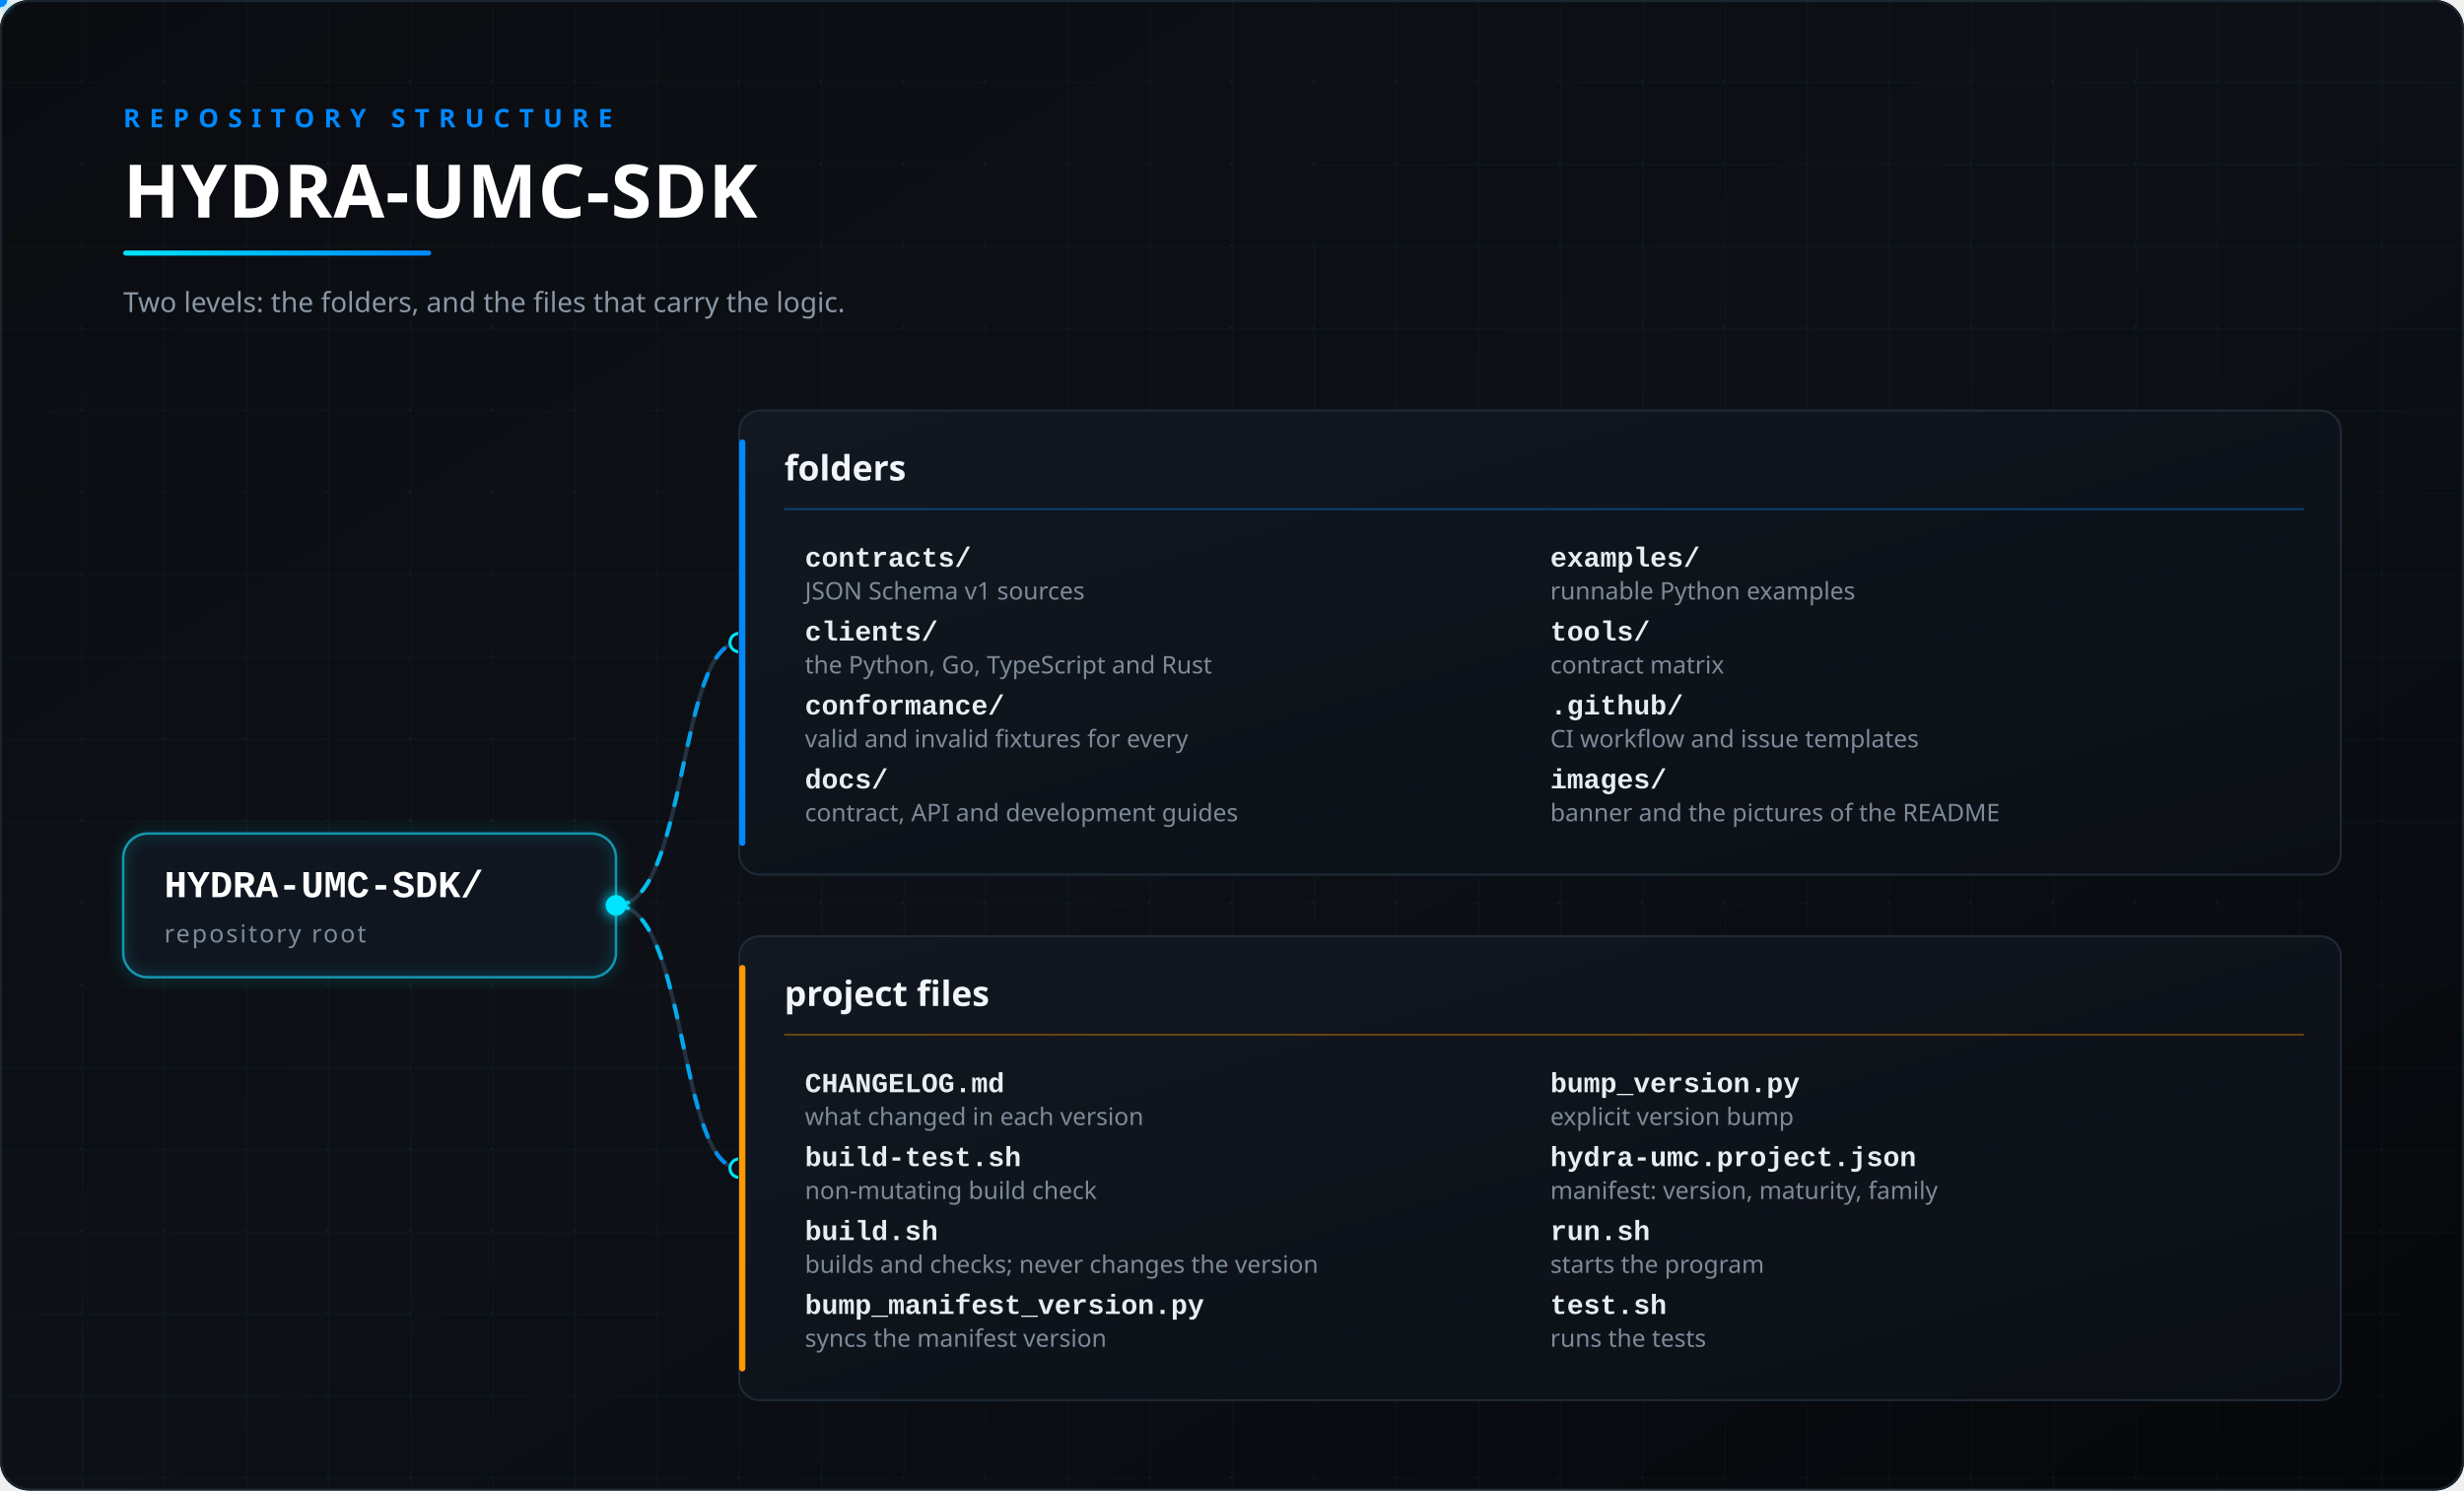
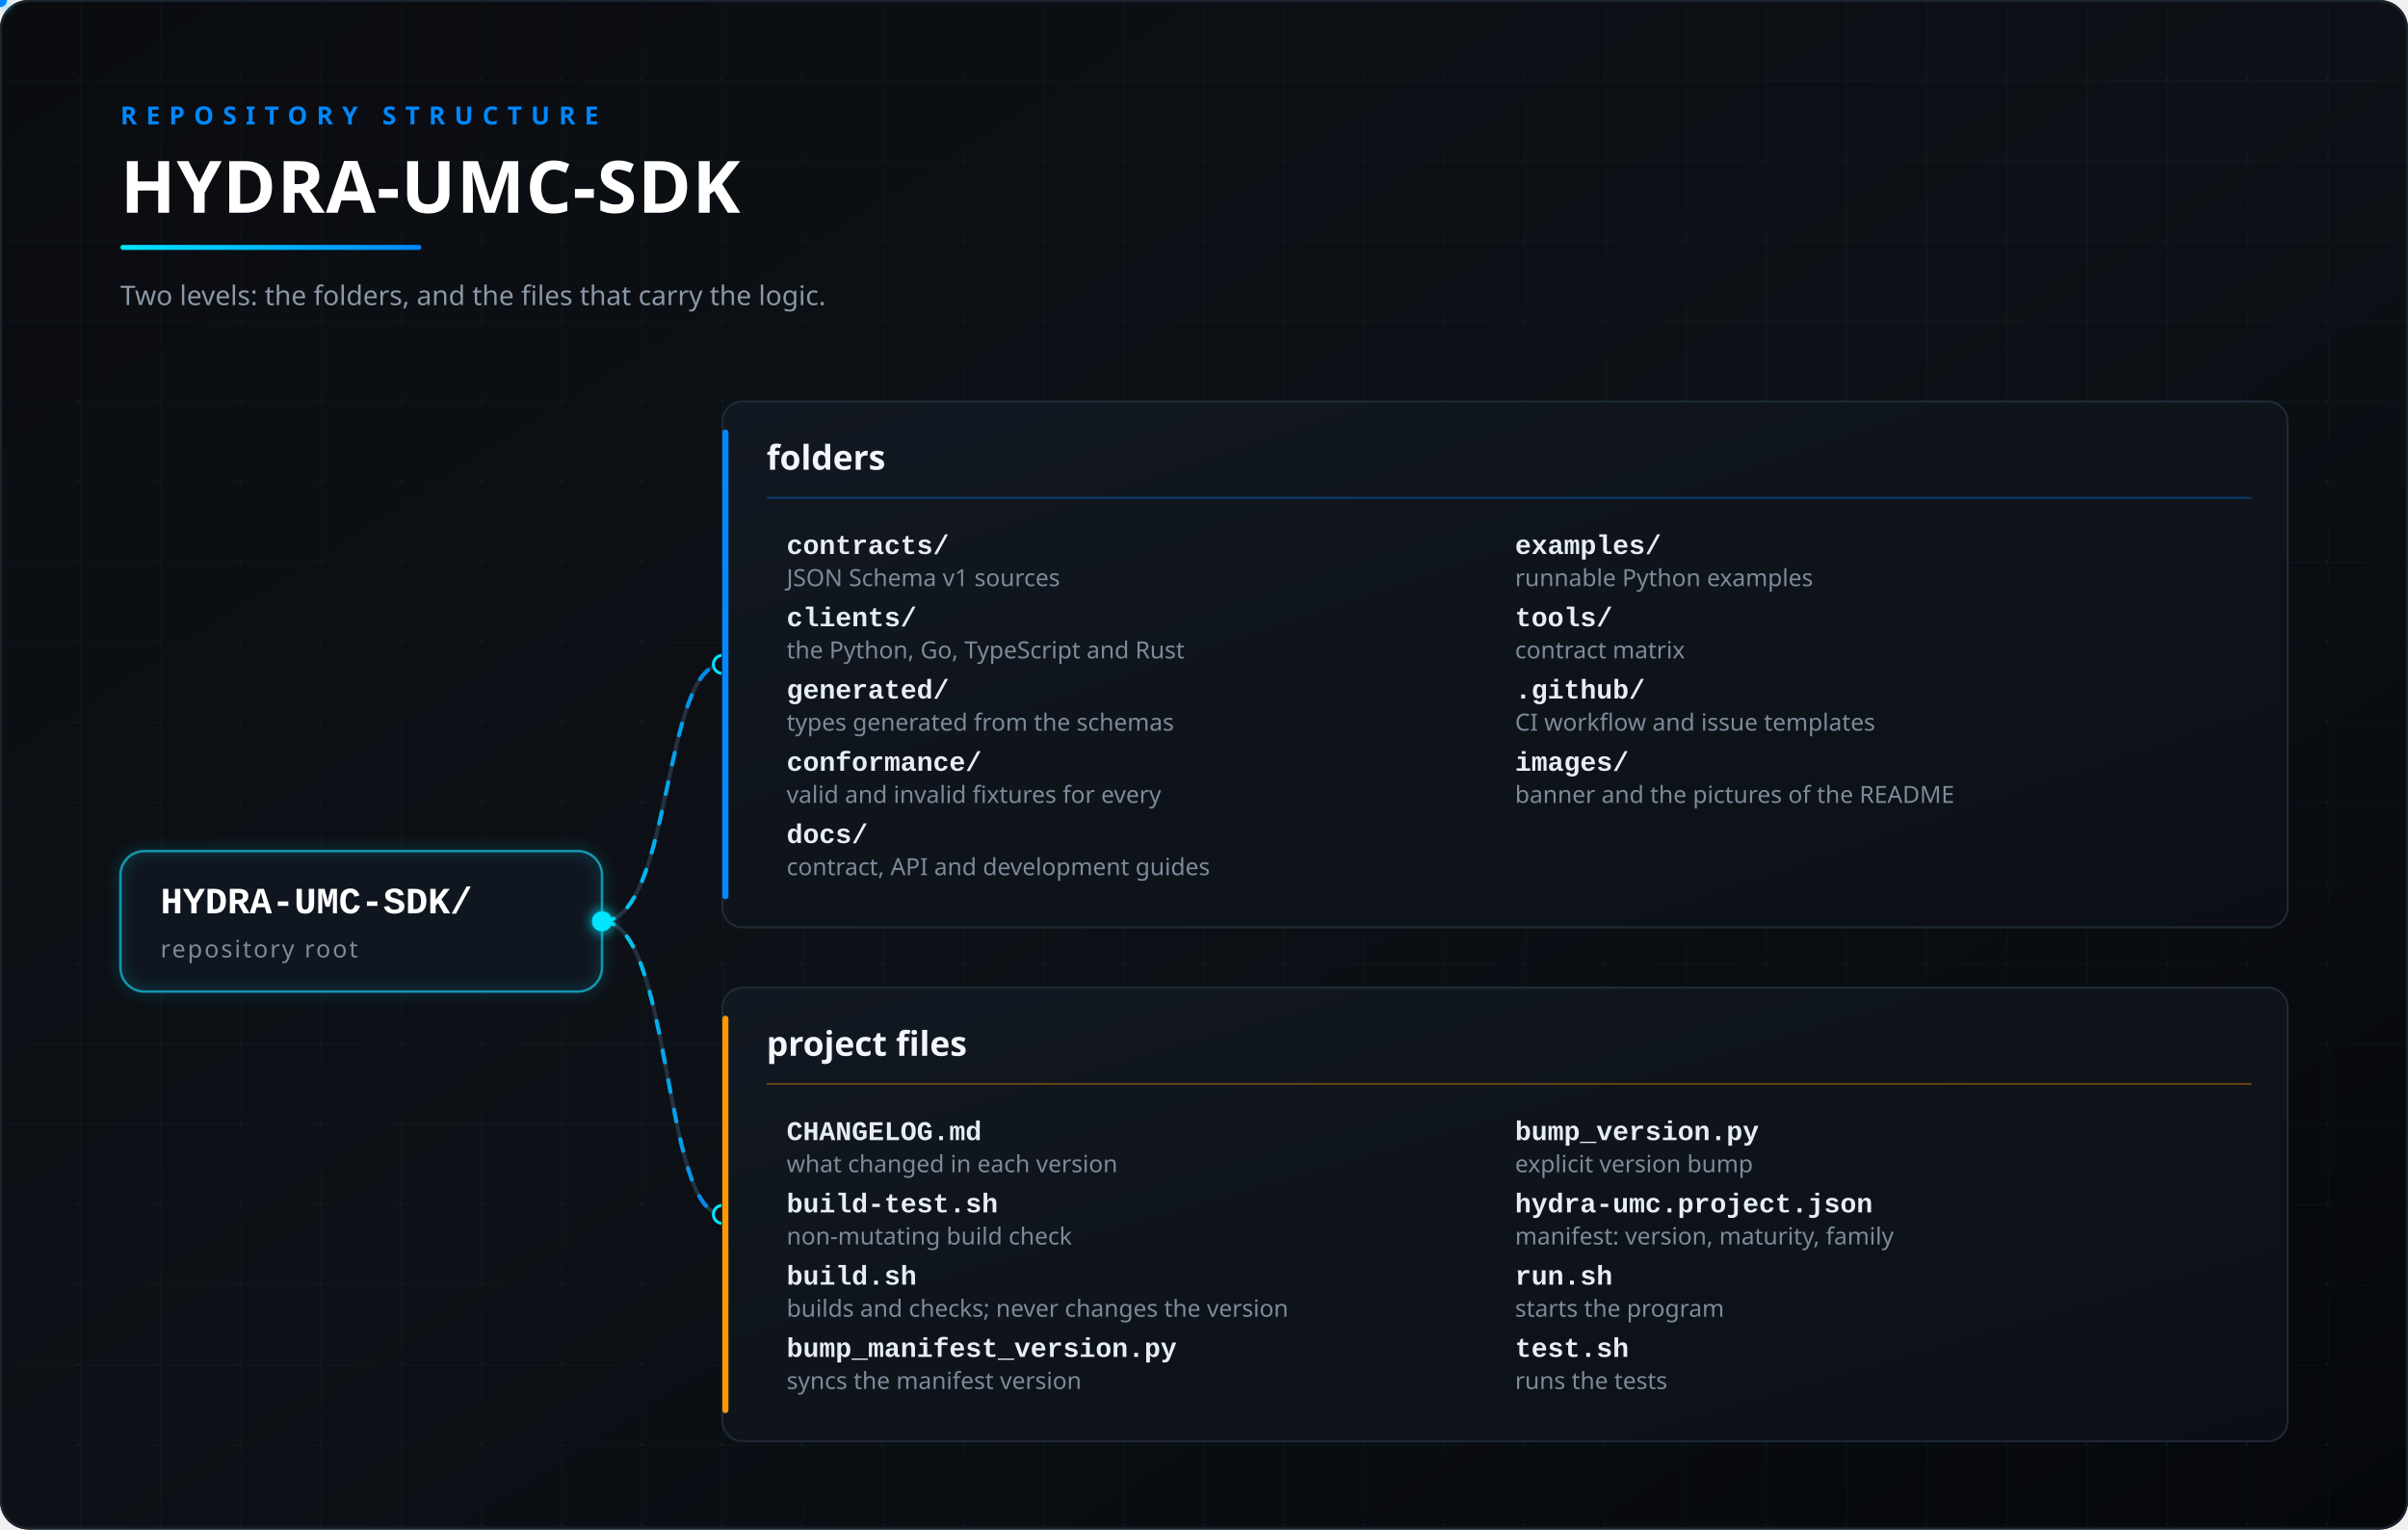
- <svg xmlns="http://www.w3.org/2000/svg" viewBox="0 0 1200 726" width="100%" role="img" aria-labelledby="t d">
+ <svg xmlns="http://www.w3.org/2000/svg" viewBox="0 0 1200 762" width="100%" role="img" aria-labelledby="t d">
  <defs>
    <linearGradient id="bg" x1="0" y1="0" x2="1" y2="1">
      <stop offset="0" stop-color="#0A0C10" />
      <stop offset="0.5" stop-color="#0D1117" />
      <stop offset="1" stop-color="#05070A" />
    </linearGradient>
    <linearGradient id="card" x1="0" y1="0" x2="1" y2="1">
      <stop offset="0" stop-color="#121821" />
      <stop offset="1" stop-color="#0B0F15" />
    </linearGradient>
    <linearGradient id="line" x1="0" y1="0" x2="1" y2="0">
      <stop offset="0" stop-color="#00E5FF" />
      <stop offset="1" stop-color="#0088FF" />
    </linearGradient>
    <filter id="glow" x="-50%" y="-50%" width="200%" height="200%">
      <feGaussianBlur stdDeviation="3" result="b" />
      <feMerge>
        <feMergeNode in="b" />
        <feMergeNode in="SourceGraphic" />
      </feMerge>
    </filter>
    <pattern id="grid" width="40" height="40" patternUnits="userSpaceOnUse">
      <path d="M40 0H0V40" fill="none" stroke="#00E5FF" stroke-opacity="0.035" />
      <circle cx="40" cy="40" r="1" fill="#00E5FF" fill-opacity="0.09" />
    </pattern>
  </defs>
-   <rect width="1200" height="726" rx="14" fill="url(#bg)" />
-   <rect width="1200" height="726" rx="14" fill="url(#grid)" />
-   <rect x="0.5" y="0.5" width="1199" height="725" rx="14" fill="none" stroke="#1B2530" />
+   <rect width="1200" height="762" rx="14" fill="url(#bg)" />
+   <rect width="1200" height="762" rx="14" fill="url(#grid)" />
+   <rect x="0.5" y="0.5" width="1199" height="761" rx="14" fill="none" stroke="#1B2530" />
  <text x="60" y="62" font-family="'Segoe UI','Noto Sans','Noto Sans CJK SC','Microsoft YaHei','Yu Gothic','Helvetica Neue',Helvetica,Arial,sans-serif" font-size="12.5" font-weight="600" fill="#0088FF" text-anchor="start" letter-spacing="4.5">REPOSITORY STRUCTURE</text>
  <text x="60" y="106" font-family="'Segoe UI','Noto Sans','Noto Sans CJK SC','Microsoft YaHei','Yu Gothic','Helvetica Neue',Helvetica,Arial,sans-serif" font-size="36" font-weight="700" fill="#FFFFFF" text-anchor="start" letter-spacing="0.5">HYDRA-UMC-SDK</text>
  <rect x="60" y="122" width="150" height="2.5" rx="1.25" fill="url(#line)">
    <animate attributeName="width" values="40;150;150" keyTimes="0;0.4;1" dur="3s" repeatCount="indefinite" />
  </rect>
  <text x="60" y="152" font-family="'Segoe UI','Noto Sans','Noto Sans CJK SC','Microsoft YaHei','Yu Gothic','Helvetica Neue',Helvetica,Arial,sans-serif" font-size="13.5" font-weight="400" fill="#8A97A6" text-anchor="start">Two levels: the folders, and the files that carry the logic.</text>
-   <path id="c0" d="M300,441 C335,441 330,313 360,313" fill="none" stroke="#243140" stroke-width="2" />
-   <path d="M300,441 C335,441 330,313 360,313" fill="none" stroke="url(#line)" stroke-width="2" stroke-linecap="round" stroke-dasharray="6 9" opacity="0.9">
+   <path id="c0" d="M300,459 C335,459 330,331 360,331" fill="none" stroke="#243140" stroke-width="2" />
+   <path d="M300,459 C335,459 330,331 360,331" fill="none" stroke="url(#line)" stroke-width="2" stroke-linecap="round" stroke-dasharray="6 9" opacity="0.9">
    <animate attributeName="stroke-dashoffset" from="0" to="-30" dur="1.6s" repeatCount="indefinite" />
  </path>
-   <circle cx="360" cy="313" r="4.5" fill="#0D1117" stroke="#00E5FF" stroke-width="1.5" />
-   <path id="c1" d="M300,441 C335,441 330,569 360,569" fill="none" stroke="#243140" stroke-width="2" />
-   <path d="M300,441 C335,441 330,569 360,569" fill="none" stroke="url(#line)" stroke-width="2" stroke-linecap="round" stroke-dasharray="6 9" opacity="0.9">
+   <circle cx="360" cy="331" r="4.5" fill="#0D1117" stroke="#00E5FF" stroke-width="1.5" />
+   <path id="c1" d="M300,459 C335,459 330,605 360,605" fill="none" stroke="#243140" stroke-width="2" />
+   <path d="M300,459 C335,459 330,605 360,605" fill="none" stroke="url(#line)" stroke-width="2" stroke-linecap="round" stroke-dasharray="6 9" opacity="0.9">
    <animate attributeName="stroke-dashoffset" from="0" to="-30" dur="1.6s" repeatCount="indefinite" />
  </path>
-   <circle cx="360" cy="569" r="4.5" fill="#0D1117" stroke="#00E5FF" stroke-width="1.5" />
+   <circle cx="360" cy="605" r="4.5" fill="#0D1117" stroke="#00E5FF" stroke-width="1.5" />
  <circle r="3.5" fill="#00E5FF" filter="url(#glow)">
    <animateMotion dur="3.4s" repeatCount="indefinite">
      <mpath href="#c0" />
    </animateMotion>
  </circle>
  <circle r="3.5" fill="#0088FF" filter="url(#glow)">
    <animateMotion dur="4.2s" repeatCount="indefinite">
      <mpath href="#c1" />
    </animateMotion>
  </circle>
-   <rect x="60" y="406" width="240" height="70" rx="12" fill="#0F1620" stroke="#2A3A4C" stroke-width="1.2" />
-   <rect x="60" y="406" width="240" height="70" rx="12" fill="none" stroke="#00E5FF" stroke-opacity="0.5" stroke-width="1.2" filter="url(#glow)">
+   <rect x="60" y="424" width="240" height="70" rx="12" fill="#0F1620" stroke="#2A3A4C" stroke-width="1.2" />
+   <rect x="60" y="424" width="240" height="70" rx="12" fill="none" stroke="#00E5FF" stroke-opacity="0.5" stroke-width="1.2" filter="url(#glow)">
    <animate attributeName="stroke-opacity" values="0.15;0.6;0.15" dur="3.6s" repeatCount="indefinite" />
  </rect>
-   <text x="80" y="437" font-family="'JetBrains Mono','Cascadia Code','SFMono-Regular',Consolas,'Liberation Mono',monospace" font-size="18.5" font-weight="700" fill="#FFFFFF" text-anchor="start">HYDRA-UMC-SDK/</text>
-   <text x="80" y="459" font-family="'Segoe UI','Noto Sans','Noto Sans CJK SC','Microsoft YaHei','Yu Gothic','Helvetica Neue',Helvetica,Arial,sans-serif" font-size="12" font-weight="400" fill="#7D8A99" text-anchor="start" letter-spacing="1">repository root</text>
-   <circle cx="300" cy="441" r="5" fill="#00E5FF" filter="url(#glow)" />
-   <rect x="360" y="200" width="780" height="226" rx="10" fill="url(#card)" stroke="#1E2A36" stroke-width="1" />
-   <rect x="360" y="214" width="3" height="198" rx="1.5" fill="#0088FF">
+   <text x="80" y="455" font-family="'JetBrains Mono','Cascadia Code','SFMono-Regular',Consolas,'Liberation Mono',monospace" font-size="18.5" font-weight="700" fill="#FFFFFF" text-anchor="start">HYDRA-UMC-SDK/</text>
+   <text x="80" y="477" font-family="'Segoe UI','Noto Sans','Noto Sans CJK SC','Microsoft YaHei','Yu Gothic','Helvetica Neue',Helvetica,Arial,sans-serif" font-size="12" font-weight="400" fill="#7D8A99" text-anchor="start" letter-spacing="1">repository root</text>
+   <circle cx="300" cy="459" r="5" fill="#00E5FF" filter="url(#glow)" />
+   <rect x="360" y="200" width="780" height="262" rx="10" fill="url(#card)" stroke="#1E2A36" stroke-width="1" />
+   <rect x="360" y="214" width="3" height="234" rx="1.5" fill="#0088FF">
    <animate attributeName="opacity" values="0.55;1;0.55" dur="4s" begin="0s" repeatCount="indefinite" />
  </rect>
  <text x="382" y="234" font-family="'Segoe UI','Noto Sans','Noto Sans CJK SC','Microsoft YaHei','Yu Gothic','Helvetica Neue',Helvetica,Arial,sans-serif" font-size="17" font-weight="700" fill="#F2F6FA" text-anchor="start">folders</text>
  <line x1="382" y1="248" x2="1122" y2="248" stroke="#0088FF" stroke-opacity="0.35" stroke-width="1" />
  <text x="392" y="276" font-family="'JetBrains Mono','Cascadia Code','SFMono-Regular',Consolas,'Liberation Mono',monospace" font-size="13.5" font-weight="600" fill="#E6EDF3" text-anchor="start">contracts/</text>
  <text x="392" y="292" font-family="'Segoe UI','Noto Sans','Noto Sans CJK SC','Microsoft YaHei','Yu Gothic','Helvetica Neue',Helvetica,Arial,sans-serif" font-size="11.8" font-weight="400" fill="#7D8A99" text-anchor="start">JSON Schema v1 sources</text>
  <text x="392" y="312" font-family="'JetBrains Mono','Cascadia Code','SFMono-Regular',Consolas,'Liberation Mono',monospace" font-size="13.5" font-weight="600" fill="#E6EDF3" text-anchor="start">clients/</text>
  <text x="392" y="328" font-family="'Segoe UI','Noto Sans','Noto Sans CJK SC','Microsoft YaHei','Yu Gothic','Helvetica Neue',Helvetica,Arial,sans-serif" font-size="11.8" font-weight="400" fill="#7D8A99" text-anchor="start">the Python, Go, TypeScript and Rust</text>
-   <text x="392" y="348" font-family="'JetBrains Mono','Cascadia Code','SFMono-Regular',Consolas,'Liberation Mono',monospace" font-size="13.5" font-weight="600" fill="#E6EDF3" text-anchor="start">conformance/</text>
-   <text x="392" y="364" font-family="'Segoe UI','Noto Sans','Noto Sans CJK SC','Microsoft YaHei','Yu Gothic','Helvetica Neue',Helvetica,Arial,sans-serif" font-size="11.8" font-weight="400" fill="#7D8A99" text-anchor="start">valid and invalid fixtures for every</text>
-   <text x="392" y="384" font-family="'JetBrains Mono','Cascadia Code','SFMono-Regular',Consolas,'Liberation Mono',monospace" font-size="13.5" font-weight="600" fill="#E6EDF3" text-anchor="start">docs/</text>
-   <text x="392" y="400" font-family="'Segoe UI','Noto Sans','Noto Sans CJK SC','Microsoft YaHei','Yu Gothic','Helvetica Neue',Helvetica,Arial,sans-serif" font-size="11.8" font-weight="400" fill="#7D8A99" text-anchor="start">contract, API and development guides</text>
+   <text x="392" y="348" font-family="'JetBrains Mono','Cascadia Code','SFMono-Regular',Consolas,'Liberation Mono',monospace" font-size="13.5" font-weight="600" fill="#E6EDF3" text-anchor="start">generated/</text>
+   <text x="392" y="364" font-family="'Segoe UI','Noto Sans','Noto Sans CJK SC','Microsoft YaHei','Yu Gothic','Helvetica Neue',Helvetica,Arial,sans-serif" font-size="11.8" font-weight="400" fill="#7D8A99" text-anchor="start">types generated from the schemas</text>
+   <text x="392" y="384" font-family="'JetBrains Mono','Cascadia Code','SFMono-Regular',Consolas,'Liberation Mono',monospace" font-size="13.5" font-weight="600" fill="#E6EDF3" text-anchor="start">conformance/</text>
+   <text x="392" y="400" font-family="'Segoe UI','Noto Sans','Noto Sans CJK SC','Microsoft YaHei','Yu Gothic','Helvetica Neue',Helvetica,Arial,sans-serif" font-size="11.8" font-weight="400" fill="#7D8A99" text-anchor="start">valid and invalid fixtures for every</text>
+   <text x="392" y="420" font-family="'JetBrains Mono','Cascadia Code','SFMono-Regular',Consolas,'Liberation Mono',monospace" font-size="13.5" font-weight="600" fill="#E6EDF3" text-anchor="start">docs/</text>
+   <text x="392" y="436" font-family="'Segoe UI','Noto Sans','Noto Sans CJK SC','Microsoft YaHei','Yu Gothic','Helvetica Neue',Helvetica,Arial,sans-serif" font-size="11.8" font-weight="400" fill="#7D8A99" text-anchor="start">contract, API and development guides</text>
  <text x="755" y="276" font-family="'JetBrains Mono','Cascadia Code','SFMono-Regular',Consolas,'Liberation Mono',monospace" font-size="13.5" font-weight="600" fill="#E6EDF3" text-anchor="start">examples/</text>
  <text x="755" y="292" font-family="'Segoe UI','Noto Sans','Noto Sans CJK SC','Microsoft YaHei','Yu Gothic','Helvetica Neue',Helvetica,Arial,sans-serif" font-size="11.8" font-weight="400" fill="#7D8A99" text-anchor="start">runnable Python examples</text>
  <text x="755" y="312" font-family="'JetBrains Mono','Cascadia Code','SFMono-Regular',Consolas,'Liberation Mono',monospace" font-size="13.5" font-weight="600" fill="#E6EDF3" text-anchor="start">tools/</text>
  <text x="755" y="328" font-family="'Segoe UI','Noto Sans','Noto Sans CJK SC','Microsoft YaHei','Yu Gothic','Helvetica Neue',Helvetica,Arial,sans-serif" font-size="11.8" font-weight="400" fill="#7D8A99" text-anchor="start">contract matrix</text>
  <text x="755" y="348" font-family="'JetBrains Mono','Cascadia Code','SFMono-Regular',Consolas,'Liberation Mono',monospace" font-size="13.5" font-weight="600" fill="#E6EDF3" text-anchor="start">.github/</text>
  <text x="755" y="364" font-family="'Segoe UI','Noto Sans','Noto Sans CJK SC','Microsoft YaHei','Yu Gothic','Helvetica Neue',Helvetica,Arial,sans-serif" font-size="11.8" font-weight="400" fill="#7D8A99" text-anchor="start">CI workflow and issue templates</text>
  <text x="755" y="384" font-family="'JetBrains Mono','Cascadia Code','SFMono-Regular',Consolas,'Liberation Mono',monospace" font-size="13.5" font-weight="600" fill="#E6EDF3" text-anchor="start">images/</text>
  <text x="755" y="400" font-family="'Segoe UI','Noto Sans','Noto Sans CJK SC','Microsoft YaHei','Yu Gothic','Helvetica Neue',Helvetica,Arial,sans-serif" font-size="11.8" font-weight="400" fill="#7D8A99" text-anchor="start">banner and the pictures of the README</text>
-   <rect x="360" y="456" width="780" height="226" rx="10" fill="url(#card)" stroke="#1E2A36" stroke-width="1" />
-   <rect x="360" y="470" width="3" height="198" rx="1.5" fill="#FF9900">
+   <rect x="360" y="492" width="780" height="226" rx="10" fill="url(#card)" stroke="#1E2A36" stroke-width="1" />
+   <rect x="360" y="506" width="3" height="198" rx="1.5" fill="#FF9900">
    <animate attributeName="opacity" values="0.55;1;0.55" dur="4s" begin="0.6s" repeatCount="indefinite" />
  </rect>
-   <text x="382" y="490" font-family="'Segoe UI','Noto Sans','Noto Sans CJK SC','Microsoft YaHei','Yu Gothic','Helvetica Neue',Helvetica,Arial,sans-serif" font-size="17" font-weight="700" fill="#F2F6FA" text-anchor="start">project files</text>
-   <line x1="382" y1="504" x2="1122" y2="504" stroke="#FF9900" stroke-opacity="0.35" stroke-width="1" />
-   <text x="392" y="532" font-family="'JetBrains Mono','Cascadia Code','SFMono-Regular',Consolas,'Liberation Mono',monospace" font-size="13.5" font-weight="600" fill="#E6EDF3" text-anchor="start">CHANGELOG.md</text>
-   <text x="392" y="548" font-family="'Segoe UI','Noto Sans','Noto Sans CJK SC','Microsoft YaHei','Yu Gothic','Helvetica Neue',Helvetica,Arial,sans-serif" font-size="11.8" font-weight="400" fill="#7D8A99" text-anchor="start">what changed in each version</text>
-   <text x="392" y="568" font-family="'JetBrains Mono','Cascadia Code','SFMono-Regular',Consolas,'Liberation Mono',monospace" font-size="13.5" font-weight="600" fill="#E6EDF3" text-anchor="start">build-test.sh</text>
-   <text x="392" y="584" font-family="'Segoe UI','Noto Sans','Noto Sans CJK SC','Microsoft YaHei','Yu Gothic','Helvetica Neue',Helvetica,Arial,sans-serif" font-size="11.8" font-weight="400" fill="#7D8A99" text-anchor="start">non-mutating build check</text>
-   <text x="392" y="604" font-family="'JetBrains Mono','Cascadia Code','SFMono-Regular',Consolas,'Liberation Mono',monospace" font-size="13.5" font-weight="600" fill="#E6EDF3" text-anchor="start">build.sh</text>
-   <text x="392" y="620" font-family="'Segoe UI','Noto Sans','Noto Sans CJK SC','Microsoft YaHei','Yu Gothic','Helvetica Neue',Helvetica,Arial,sans-serif" font-size="11.8" font-weight="400" fill="#7D8A99" text-anchor="start">builds and checks; never changes the version</text>
-   <text x="392" y="640" font-family="'JetBrains Mono','Cascadia Code','SFMono-Regular',Consolas,'Liberation Mono',monospace" font-size="13.5" font-weight="600" fill="#E6EDF3" text-anchor="start">bump_manifest_version.py</text>
-   <text x="392" y="656" font-family="'Segoe UI','Noto Sans','Noto Sans CJK SC','Microsoft YaHei','Yu Gothic','Helvetica Neue',Helvetica,Arial,sans-serif" font-size="11.8" font-weight="400" fill="#7D8A99" text-anchor="start">syncs the manifest version</text>
-   <text x="755" y="532" font-family="'JetBrains Mono','Cascadia Code','SFMono-Regular',Consolas,'Liberation Mono',monospace" font-size="13.5" font-weight="600" fill="#E6EDF3" text-anchor="start">bump_version.py</text>
-   <text x="755" y="548" font-family="'Segoe UI','Noto Sans','Noto Sans CJK SC','Microsoft YaHei','Yu Gothic','Helvetica Neue',Helvetica,Arial,sans-serif" font-size="11.8" font-weight="400" fill="#7D8A99" text-anchor="start">explicit version bump</text>
-   <text x="755" y="568" font-family="'JetBrains Mono','Cascadia Code','SFMono-Regular',Consolas,'Liberation Mono',monospace" font-size="13.5" font-weight="600" fill="#E6EDF3" text-anchor="start">hydra-umc.project.json</text>
-   <text x="755" y="584" font-family="'Segoe UI','Noto Sans','Noto Sans CJK SC','Microsoft YaHei','Yu Gothic','Helvetica Neue',Helvetica,Arial,sans-serif" font-size="11.8" font-weight="400" fill="#7D8A99" text-anchor="start">manifest: version, maturity, family</text>
-   <text x="755" y="604" font-family="'JetBrains Mono','Cascadia Code','SFMono-Regular',Consolas,'Liberation Mono',monospace" font-size="13.5" font-weight="600" fill="#E6EDF3" text-anchor="start">run.sh</text>
-   <text x="755" y="620" font-family="'Segoe UI','Noto Sans','Noto Sans CJK SC','Microsoft YaHei','Yu Gothic','Helvetica Neue',Helvetica,Arial,sans-serif" font-size="11.8" font-weight="400" fill="#7D8A99" text-anchor="start">starts the program</text>
-   <text x="755" y="640" font-family="'JetBrains Mono','Cascadia Code','SFMono-Regular',Consolas,'Liberation Mono',monospace" font-size="13.5" font-weight="600" fill="#E6EDF3" text-anchor="start">test.sh</text>
-   <text x="755" y="656" font-family="'Segoe UI','Noto Sans','Noto Sans CJK SC','Microsoft YaHei','Yu Gothic','Helvetica Neue',Helvetica,Arial,sans-serif" font-size="11.8" font-weight="400" fill="#7D8A99" text-anchor="start">runs the tests</text>
+   <text x="382" y="526" font-family="'Segoe UI','Noto Sans','Noto Sans CJK SC','Microsoft YaHei','Yu Gothic','Helvetica Neue',Helvetica,Arial,sans-serif" font-size="17" font-weight="700" fill="#F2F6FA" text-anchor="start">project files</text>
+   <line x1="382" y1="540" x2="1122" y2="540" stroke="#FF9900" stroke-opacity="0.35" stroke-width="1" />
+   <text x="392" y="568" font-family="'JetBrains Mono','Cascadia Code','SFMono-Regular',Consolas,'Liberation Mono',monospace" font-size="13.5" font-weight="600" fill="#E6EDF3" text-anchor="start">CHANGELOG.md</text>
+   <text x="392" y="584" font-family="'Segoe UI','Noto Sans','Noto Sans CJK SC','Microsoft YaHei','Yu Gothic','Helvetica Neue',Helvetica,Arial,sans-serif" font-size="11.8" font-weight="400" fill="#7D8A99" text-anchor="start">what changed in each version</text>
+   <text x="392" y="604" font-family="'JetBrains Mono','Cascadia Code','SFMono-Regular',Consolas,'Liberation Mono',monospace" font-size="13.5" font-weight="600" fill="#E6EDF3" text-anchor="start">build-test.sh</text>
+   <text x="392" y="620" font-family="'Segoe UI','Noto Sans','Noto Sans CJK SC','Microsoft YaHei','Yu Gothic','Helvetica Neue',Helvetica,Arial,sans-serif" font-size="11.8" font-weight="400" fill="#7D8A99" text-anchor="start">non-mutating build check</text>
+   <text x="392" y="640" font-family="'JetBrains Mono','Cascadia Code','SFMono-Regular',Consolas,'Liberation Mono',monospace" font-size="13.5" font-weight="600" fill="#E6EDF3" text-anchor="start">build.sh</text>
+   <text x="392" y="656" font-family="'Segoe UI','Noto Sans','Noto Sans CJK SC','Microsoft YaHei','Yu Gothic','Helvetica Neue',Helvetica,Arial,sans-serif" font-size="11.8" font-weight="400" fill="#7D8A99" text-anchor="start">builds and checks; never changes the version</text>
+   <text x="392" y="676" font-family="'JetBrains Mono','Cascadia Code','SFMono-Regular',Consolas,'Liberation Mono',monospace" font-size="13.5" font-weight="600" fill="#E6EDF3" text-anchor="start">bump_manifest_version.py</text>
+   <text x="392" y="692" font-family="'Segoe UI','Noto Sans','Noto Sans CJK SC','Microsoft YaHei','Yu Gothic','Helvetica Neue',Helvetica,Arial,sans-serif" font-size="11.8" font-weight="400" fill="#7D8A99" text-anchor="start">syncs the manifest version</text>
+   <text x="755" y="568" font-family="'JetBrains Mono','Cascadia Code','SFMono-Regular',Consolas,'Liberation Mono',monospace" font-size="13.5" font-weight="600" fill="#E6EDF3" text-anchor="start">bump_version.py</text>
+   <text x="755" y="584" font-family="'Segoe UI','Noto Sans','Noto Sans CJK SC','Microsoft YaHei','Yu Gothic','Helvetica Neue',Helvetica,Arial,sans-serif" font-size="11.8" font-weight="400" fill="#7D8A99" text-anchor="start">explicit version bump</text>
+   <text x="755" y="604" font-family="'JetBrains Mono','Cascadia Code','SFMono-Regular',Consolas,'Liberation Mono',monospace" font-size="13.5" font-weight="600" fill="#E6EDF3" text-anchor="start">hydra-umc.project.json</text>
+   <text x="755" y="620" font-family="'Segoe UI','Noto Sans','Noto Sans CJK SC','Microsoft YaHei','Yu Gothic','Helvetica Neue',Helvetica,Arial,sans-serif" font-size="11.8" font-weight="400" fill="#7D8A99" text-anchor="start">manifest: version, maturity, family</text>
+   <text x="755" y="640" font-family="'JetBrains Mono','Cascadia Code','SFMono-Regular',Consolas,'Liberation Mono',monospace" font-size="13.5" font-weight="600" fill="#E6EDF3" text-anchor="start">run.sh</text>
+   <text x="755" y="656" font-family="'Segoe UI','Noto Sans','Noto Sans CJK SC','Microsoft YaHei','Yu Gothic','Helvetica Neue',Helvetica,Arial,sans-serif" font-size="11.8" font-weight="400" fill="#7D8A99" text-anchor="start">starts the program</text>
+   <text x="755" y="676" font-family="'JetBrains Mono','Cascadia Code','SFMono-Regular',Consolas,'Liberation Mono',monospace" font-size="13.5" font-weight="600" fill="#E6EDF3" text-anchor="start">test.sh</text>
+   <text x="755" y="692" font-family="'Segoe UI','Noto Sans','Noto Sans CJK SC','Microsoft YaHei','Yu Gothic','Helvetica Neue',Helvetica,Arial,sans-serif" font-size="11.8" font-weight="400" fill="#7D8A99" text-anchor="start">runs the tests</text>
</svg>
